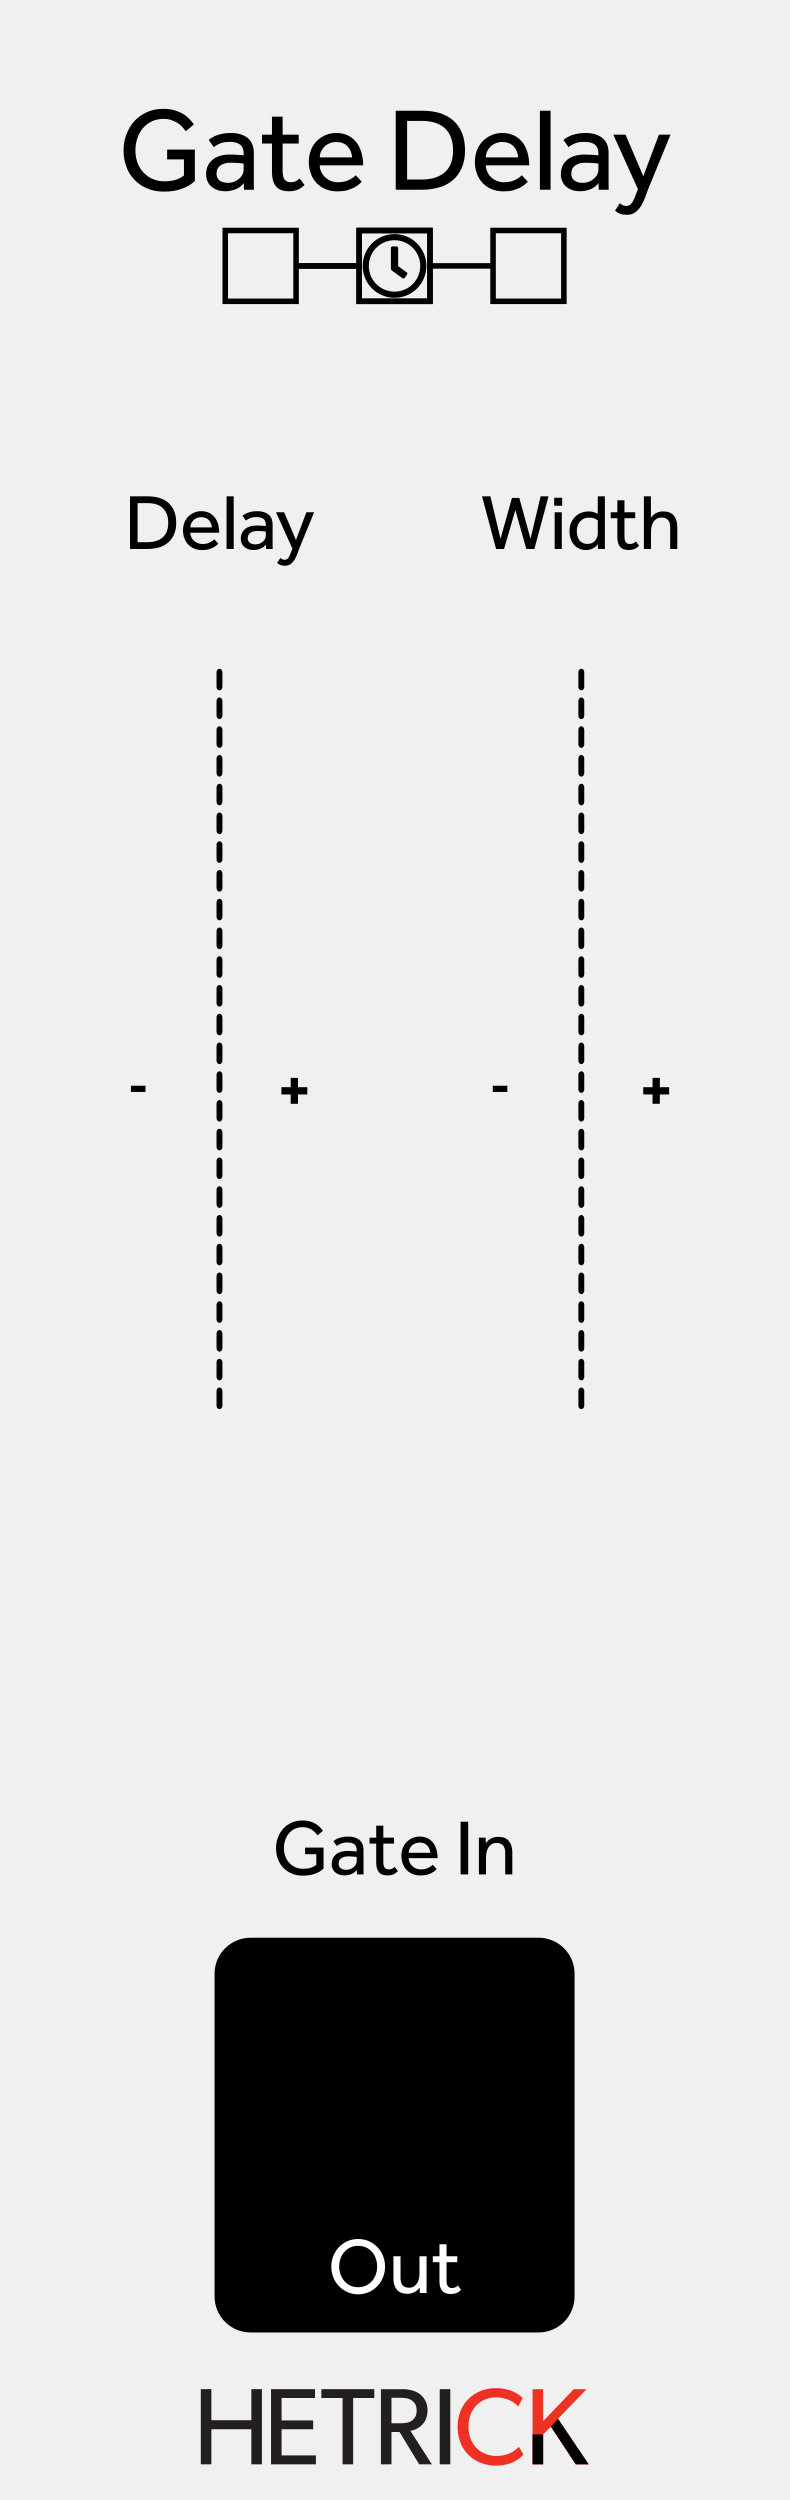
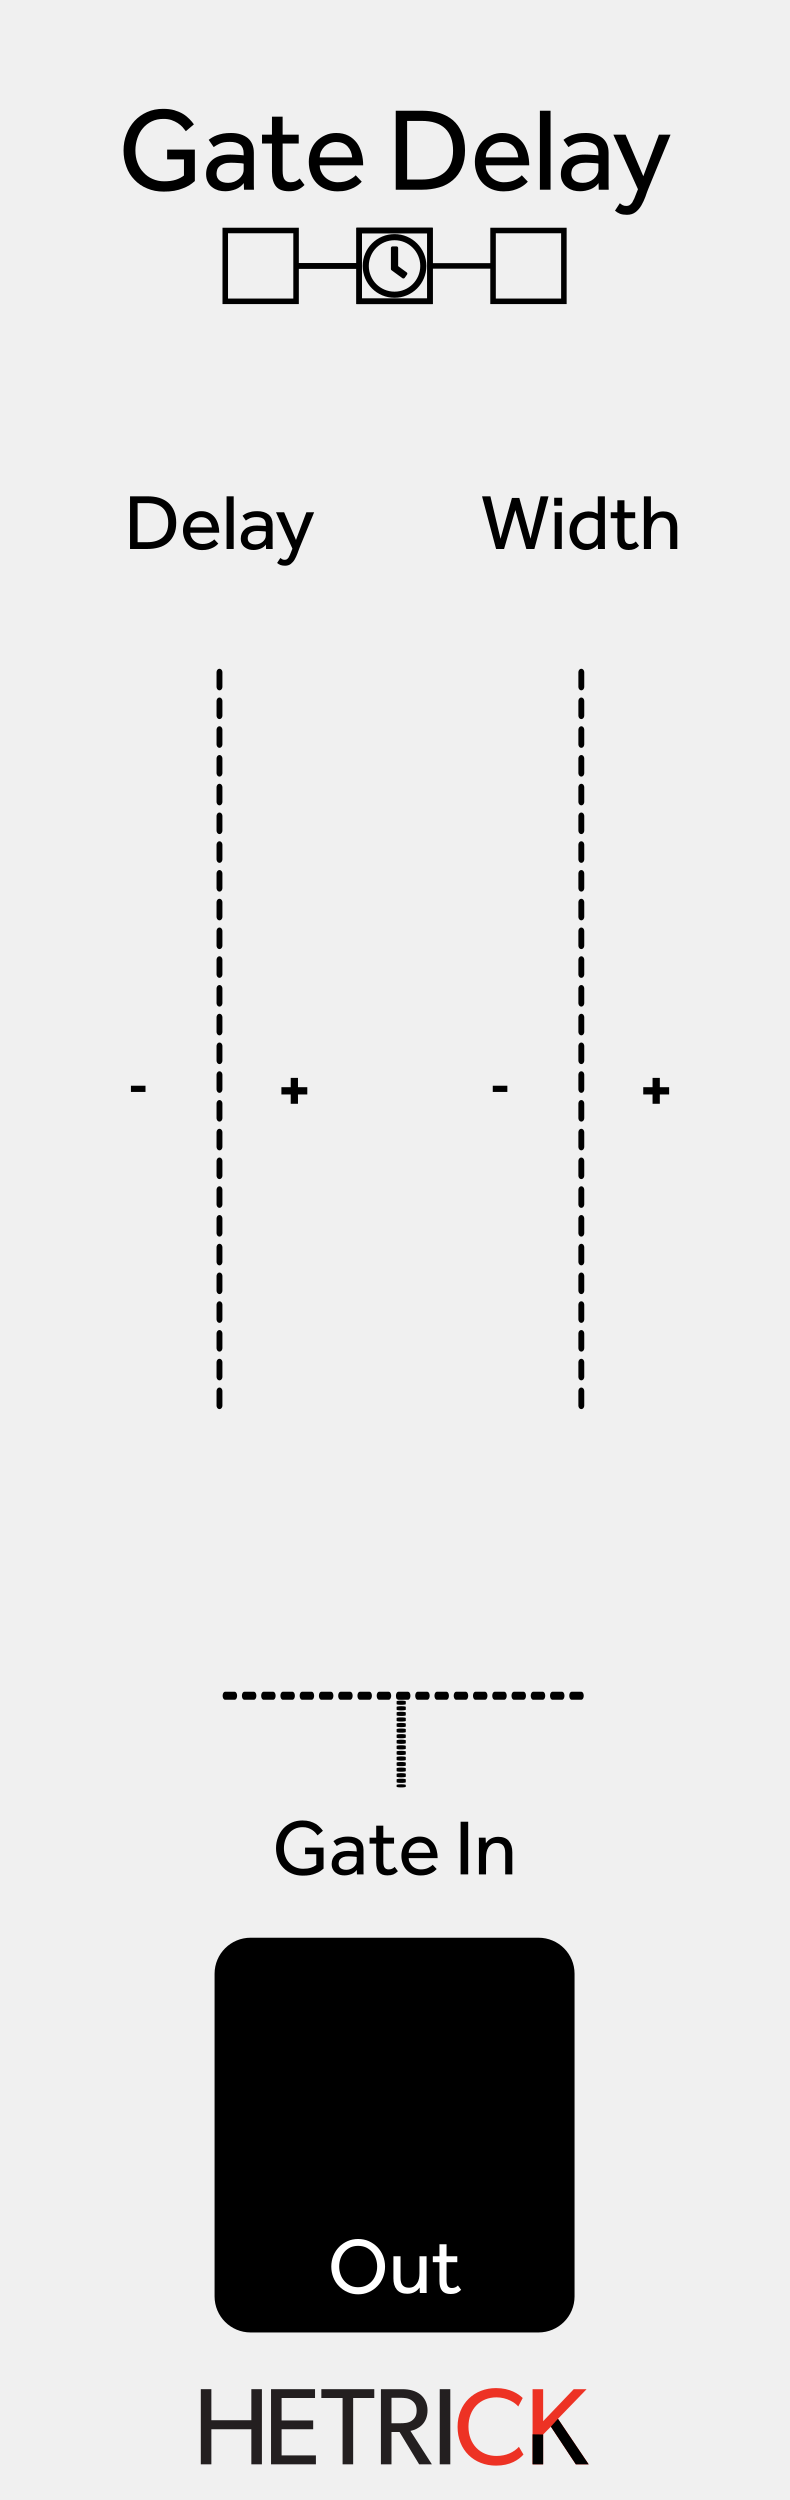
<svg xmlns="http://www.w3.org/2000/svg" width="100%" height="100%" viewBox="0 0 120 380" version="1.1" xml:space="preserve" style="fill-rule:evenodd;clip-rule:evenodd;stroke-miterlimit:10;">
  <g id="svg8">
    <g transform="matrix(0.666667,0,0,1,0,0)">
      <rect x="0" y="0" width="180" height="380" style="fill:rgb(240,240,240);" />
    </g>
    <g id="HCV-Logo" transform="matrix(1,0,0,1,-30.9742,0)">
      <g transform="matrix(1,0,0,1,70.7842,363.154)">
        <path d="M0,11.424L-1.606,11.424L-1.606,6.093L-7.682,6.093L-7.682,11.424L-9.288,11.424L-9.288,0L-7.682,0L-7.682,4.719L-1.606,4.719L-1.606,0L0,0L0,11.424Z" style="fill:rgb(35,31,32);fill-rule:nonzero;" />
      </g>
      <g transform="matrix(1,0,0,1,78.9917,363.154)">
        <path d="M0,11.424L-6.821,11.424L-6.821,0L-0.132,0L-0.132,1.342L-5.215,1.342L-5.215,4.752L-0.414,4.752L-0.414,6.093L-5.215,6.093L-5.215,10.067L0,10.067L0,11.424Z" style="fill:rgb(35,31,32);fill-rule:nonzero;" />
      </g>
      <g transform="matrix(1,0,0,1,87.8652,373.236)">
        <path d="M0,-8.74L-3.212,-8.74L-3.212,1.342L-4.818,1.342L-4.818,-8.74L-8.046,-8.74L-8.046,-10.082L0,-10.082L0,-8.74Z" style="fill:rgb(35,31,32);fill-rule:nonzero;" />
      </g>
      <g transform="matrix(1,0,0,1,93.5752,372.855)">
        <path d="M0,-7.978C-0.513,-8.359 -1.126,-8.392 -1.92,-8.392L-3.096,-8.392L-3.096,-4.518L-1.92,-4.518C-1.126,-4.518 -0.513,-4.551 0,-4.915C0.514,-5.296 0.729,-5.76 0.729,-6.456C0.729,-7.134 0.514,-7.614 0,-7.978M3.047,1.723L1.109,1.723L-1.871,-3.194L-3.096,-3.194L-3.096,1.723L-4.702,1.723L-4.702,-9.701L-1.474,-9.701C-0.331,-9.701 0.596,-9.435 1.275,-8.906C1.954,-8.359 2.384,-7.532 2.384,-6.489C2.384,-4.485 0.993,-3.591 -0.215,-3.359L3.047,1.723Z" style="fill:rgb(35,31,32);fill-rule:nonzero;" />
      </g>
      <g transform="matrix(-1,0,0,1,197.233,357.732)">
        <rect x="97.814" y="5.422" width="1.605" height="11.424" style="fill:rgb(35,31,32);" />
      </g>
      <g transform="matrix(1,0,0,1,110.542,364.678)">
        <path d="M0,8.41C-0.712,9.205 -2.003,10.099 -4.172,10.099C-7.5,10.099 -10.017,7.764 -10.017,4.205C-10.017,0.645 -7.45,-1.689 -4.172,-1.689C-2.036,-1.689 -0.745,-0.795 -0.116,-0.182L-0.795,1.109C-1.241,0.547 -2.517,-0.281 -4.105,-0.281C-6.572,-0.281 -8.36,1.49 -8.36,4.172C-8.36,6.854 -6.556,8.626 -4.105,8.626C-2.6,8.626 -1.44,8.047 -0.695,7.235L0,8.41Z" style="fill:rgb(237,50,36);fill-rule:nonzero;" />
      </g>
      <g transform="matrix(1,0,0,1,120.452,363.154)">
        <path d="M0,11.424L-1.953,11.424L-5.745,5.695L-6.92,6.888L-6.92,11.424L-8.526,11.424L-8.526,0L-6.92,0L-6.92,4.868L-2.268,0L-0.314,0L-4.669,4.504L0,11.424Z" style="fill:rgb(237,50,36);fill-rule:nonzero;" />
      </g>
      <g transform="matrix(1,0,0,1,120.452,367.658)">
        <path d="M0,6.92L-1.953,6.92L-5.745,1.191L-6.92,2.384L-6.92,6.92L-8.526,6.92L-8.526,2.361L-6.92,2.384L-5.745,1.191L-4.669,0L-4.052,0.913L-3.555,1.65L0,6.92Z" style="fill-rule:nonzero;" />
      </g>
    </g>
    <g id="Out" transform="matrix(1,0,0,1,8.616,0.534098)">
      <g transform="matrix(0.414517,0,0,1,14.0516,0)">
        <path d="M156,299.472C156,296.452 150.085,294 142.8,294L37.2,294C29.915,294 24,296.452 24,299.472L24,348.528C24,351.548 29.915,354 37.2,354L142.8,354C150.085,354 156,351.548 156,348.528L156,299.472Z" />
      </g>
      <g transform="matrix(1,0,0,1,-59.7803,241.817)">
        <g transform="matrix(12,0,0,12,100.932,106.183)">
          <path d="M0.389,0.017C0.341,0.017 0.296,0.008 0.255,-0.011C0.214,-0.029 0.178,-0.054 0.147,-0.086C0.116,-0.117 0.092,-0.154 0.075,-0.197C0.058,-0.24 0.049,-0.285 0.049,-0.334C0.049,-0.383 0.058,-0.428 0.075,-0.471C0.092,-0.513 0.116,-0.55 0.147,-0.582C0.177,-0.613 0.213,-0.638 0.255,-0.657C0.296,-0.675 0.341,-0.684 0.389,-0.684C0.437,-0.684 0.482,-0.675 0.524,-0.657C0.565,-0.638 0.601,-0.613 0.632,-0.582C0.663,-0.55 0.687,-0.513 0.704,-0.471C0.721,-0.428 0.73,-0.383 0.73,-0.334C0.73,-0.285 0.721,-0.24 0.704,-0.197C0.687,-0.154 0.663,-0.117 0.632,-0.086C0.601,-0.054 0.565,-0.029 0.524,-0.011C0.482,0.008 0.437,0.017 0.389,0.017ZM0.389,-0.073C0.426,-0.073 0.459,-0.08 0.489,-0.094C0.518,-0.108 0.544,-0.127 0.565,-0.151C0.586,-0.175 0.602,-0.203 0.613,-0.235C0.624,-0.266 0.63,-0.3 0.63,-0.335C0.63,-0.371 0.624,-0.405 0.613,-0.437C0.602,-0.468 0.586,-0.496 0.565,-0.52C0.544,-0.544 0.518,-0.563 0.489,-0.577C0.459,-0.59 0.426,-0.597 0.389,-0.597C0.352,-0.597 0.319,-0.59 0.29,-0.577C0.261,-0.563 0.236,-0.544 0.215,-0.52C0.194,-0.496 0.177,-0.468 0.166,-0.437C0.155,-0.405 0.149,-0.371 0.149,-0.335C0.149,-0.3 0.155,-0.266 0.166,-0.235C0.177,-0.203 0.194,-0.175 0.215,-0.151C0.236,-0.127 0.261,-0.108 0.29,-0.094C0.319,-0.08 0.352,-0.073 0.389,-0.073Z" style="fill:white;fill-rule:nonzero;" />
        </g>
        <g transform="matrix(12,0,0,12,110.256,106.183)">
          <path d="M0.059,-0.465L0.149,-0.465L0.149,-0.192C0.149,-0.148 0.158,-0.116 0.176,-0.097C0.194,-0.077 0.22,-0.067 0.254,-0.067C0.28,-0.067 0.302,-0.072 0.319,-0.083C0.335,-0.094 0.349,-0.108 0.36,-0.125C0.371,-0.141 0.378,-0.161 0.383,-0.183C0.387,-0.204 0.389,-0.226 0.389,-0.249L0.389,-0.465L0.479,-0.465L0.479,-0.048C0.479,-0.033 0.479,-0.017 0.48,-0L0.394,-0L0.391,-0.069C0.385,-0.061 0.378,-0.052 0.369,-0.043C0.36,-0.034 0.35,-0.025 0.337,-0.018C0.324,-0.01 0.31,-0.003 0.293,0.002C0.276,0.007 0.257,0.01 0.236,0.01C0.175,0.01 0.131,-0.008 0.102,-0.043C0.073,-0.078 0.059,-0.125 0.059,-0.186L0.059,-0.465Z" style="fill:white;fill-rule:nonzero;" />
        </g>
        <g transform="matrix(12,0,0,12,116.736,106.183)">
          <path d="M0.102,-0.39L0.018,-0.39L0.018,-0.465L0.102,-0.465L0.102,-0.617L0.192,-0.617L0.192,-0.465L0.328,-0.465L0.328,-0.39L0.192,-0.39L0.192,-0.161C0.192,-0.124 0.198,-0.098 0.21,-0.084C0.221,-0.07 0.238,-0.063 0.259,-0.063C0.276,-0.063 0.291,-0.066 0.302,-0.071C0.313,-0.076 0.325,-0.084 0.336,-0.095L0.377,-0.04C0.358,-0.021 0.338,-0.008 0.318,0.001C0.297,0.009 0.273,0.013 0.245,0.013C0.196,0.013 0.16,-0 0.137,-0.027C0.114,-0.054 0.102,-0.095 0.102,-0.152L0.102,-0.39Z" style="fill:white;fill-rule:nonzero;" />
        </g>
      </g>
    </g>
    <g transform="matrix(1,0,0,1,-33.8501,0)">
      <g transform="matrix(18,0,0,18,51.749,28.8369)">
        <path d="M0.417,-0.339L0.651,-0.339L0.651,-0.073C0.638,-0.062 0.624,-0.051 0.608,-0.04C0.591,-0.029 0.572,-0.02 0.551,-0.012C0.529,-0.003 0.505,0.004 0.478,0.009C0.451,0.014 0.421,0.016 0.388,0.016C0.336,0.016 0.289,0.007 0.248,-0.011C0.206,-0.028 0.17,-0.053 0.141,-0.084C0.111,-0.115 0.088,-0.151 0.073,-0.194C0.057,-0.236 0.049,-0.282 0.049,-0.332C0.049,-0.381 0.057,-0.426 0.074,-0.469C0.09,-0.512 0.113,-0.549 0.142,-0.581C0.171,-0.612 0.206,-0.637 0.248,-0.656C0.289,-0.674 0.334,-0.683 0.384,-0.683C0.419,-0.683 0.451,-0.679 0.479,-0.671C0.507,-0.662 0.532,-0.652 0.553,-0.639C0.574,-0.626 0.591,-0.611 0.606,-0.596C0.621,-0.581 0.633,-0.566 0.643,-0.552L0.575,-0.494C0.567,-0.505 0.557,-0.517 0.546,-0.53C0.535,-0.542 0.521,-0.553 0.506,-0.563C0.491,-0.573 0.473,-0.581 0.454,-0.588C0.434,-0.595 0.411,-0.598 0.386,-0.598C0.349,-0.598 0.316,-0.591 0.287,-0.577C0.258,-0.563 0.233,-0.544 0.213,-0.52C0.192,-0.496 0.177,-0.468 0.166,-0.436C0.155,-0.403 0.149,-0.369 0.149,-0.333C0.149,-0.294 0.155,-0.259 0.167,-0.227C0.179,-0.195 0.196,-0.167 0.218,-0.145C0.239,-0.122 0.265,-0.103 0.294,-0.091C0.323,-0.078 0.356,-0.071 0.391,-0.071C0.43,-0.071 0.462,-0.075 0.49,-0.084C0.517,-0.093 0.54,-0.105 0.559,-0.12L0.559,-0.256L0.417,-0.256L0.417,-0.339Z" style="fill-rule:nonzero;" />
      </g>
      <g transform="matrix(18,0,0,18,64.5488,28.8369)">
        <path d="M0.352,-0.22C0.349,-0.221 0.344,-0.222 0.337,-0.223C0.329,-0.224 0.32,-0.224 0.31,-0.225C0.3,-0.226 0.289,-0.226 0.278,-0.227C0.267,-0.228 0.256,-0.228 0.245,-0.228C0.22,-0.228 0.199,-0.225 0.184,-0.219C0.168,-0.213 0.156,-0.206 0.147,-0.197C0.137,-0.188 0.131,-0.178 0.128,-0.167C0.125,-0.156 0.123,-0.145 0.123,-0.135C0.123,-0.11 0.132,-0.091 0.149,-0.078C0.166,-0.065 0.19,-0.058 0.221,-0.058C0.238,-0.058 0.255,-0.061 0.271,-0.067C0.286,-0.073 0.3,-0.081 0.312,-0.091C0.324,-0.101 0.334,-0.113 0.341,-0.126C0.348,-0.139 0.352,-0.153 0.352,-0.167L0.352,-0.22ZM0.353,-0.056C0.336,-0.033 0.313,-0.015 0.285,-0.004C0.256,0.007 0.227,0.013 0.197,0.013C0.178,0.013 0.159,0.011 0.14,0.006C0.121,0 0.103,-0.008 0.088,-0.02C0.072,-0.031 0.059,-0.046 0.05,-0.065C0.04,-0.083 0.035,-0.105 0.035,-0.132C0.035,-0.182 0.053,-0.222 0.088,-0.252C0.123,-0.282 0.173,-0.297 0.239,-0.297C0.25,-0.297 0.261,-0.297 0.273,-0.296C0.285,-0.295 0.296,-0.295 0.307,-0.294C0.318,-0.293 0.327,-0.293 0.335,-0.292C0.343,-0.291 0.349,-0.291 0.352,-0.29L0.352,-0.307C0.352,-0.342 0.341,-0.367 0.321,-0.382C0.3,-0.397 0.271,-0.404 0.235,-0.404C0.2,-0.404 0.172,-0.399 0.151,-0.39C0.13,-0.38 0.113,-0.37 0.099,-0.36L0.057,-0.421C0.065,-0.428 0.075,-0.434 0.086,-0.441C0.097,-0.448 0.111,-0.454 0.126,-0.46C0.141,-0.465 0.159,-0.47 0.178,-0.474C0.197,-0.477 0.22,-0.479 0.245,-0.479C0.305,-0.479 0.352,-0.464 0.387,-0.436C0.421,-0.407 0.438,-0.365 0.438,-0.312L0.438,-0.042C0.438,-0.025 0.438,-0.011 0.439,-0L0.355,-0L0.353,-0.056Z" style="fill-rule:nonzero;" />
      </g>
      <g transform="matrix(18,0,0,18,73.3526,28.8369)">
        <path d="M0.102,-0.39L0.018,-0.39L0.018,-0.465L0.102,-0.465L0.102,-0.617L0.192,-0.617L0.192,-0.465L0.328,-0.465L0.328,-0.39L0.192,-0.39L0.192,-0.161C0.192,-0.124 0.198,-0.098 0.21,-0.084C0.221,-0.07 0.238,-0.063 0.259,-0.063C0.276,-0.063 0.291,-0.066 0.302,-0.071C0.313,-0.076 0.325,-0.084 0.336,-0.095L0.377,-0.04C0.358,-0.021 0.338,-0.008 0.318,0.001C0.297,0.009 0.273,0.013 0.245,0.013C0.196,0.013 0.16,-0 0.137,-0.027C0.114,-0.054 0.102,-0.095 0.102,-0.152L0.102,-0.39Z" style="fill-rule:nonzero;" />
      </g>
      <g transform="matrix(18,0,0,18,80.0864,28.8369)">
        <path d="M0.486,-0.068C0.481,-0.062 0.473,-0.054 0.462,-0.045C0.451,-0.036 0.438,-0.027 0.421,-0.018C0.404,-0.009 0.384,-0.002 0.361,0.005C0.337,0.011 0.311,0.014 0.282,0.014C0.246,0.014 0.213,0.008 0.183,-0.004C0.153,-0.016 0.127,-0.033 0.106,-0.055C0.085,-0.077 0.068,-0.103 0.057,-0.134C0.045,-0.165 0.039,-0.199 0.039,-0.236C0.039,-0.27 0.045,-0.302 0.056,-0.332C0.067,-0.361 0.083,-0.387 0.104,-0.409C0.125,-0.43 0.149,-0.447 0.178,-0.46C0.206,-0.473 0.237,-0.479 0.271,-0.479C0.311,-0.479 0.345,-0.471 0.374,-0.456C0.403,-0.441 0.426,-0.42 0.445,-0.395C0.463,-0.37 0.476,-0.341 0.485,-0.308C0.494,-0.275 0.498,-0.241 0.498,-0.206L0.131,-0.206C0.132,-0.185 0.136,-0.166 0.145,-0.149C0.153,-0.132 0.164,-0.117 0.178,-0.104C0.192,-0.091 0.208,-0.081 0.226,-0.074C0.244,-0.067 0.263,-0.063 0.283,-0.063C0.322,-0.063 0.355,-0.07 0.38,-0.083C0.405,-0.096 0.424,-0.109 0.435,-0.122L0.486,-0.068ZM0.405,-0.273C0.402,-0.309 0.39,-0.34 0.367,-0.365C0.344,-0.39 0.312,-0.403 0.271,-0.403C0.25,-0.403 0.231,-0.399 0.214,-0.392C0.197,-0.385 0.182,-0.375 0.17,-0.363C0.158,-0.351 0.149,-0.337 0.142,-0.322C0.135,-0.306 0.132,-0.29 0.131,-0.273L0.405,-0.273Z" style="fill-rule:nonzero;" />
      </g>
      <g transform="matrix(18,0,0,18,92.636,28.8369)">
        <path d="M0.076,-0.667L0.299,-0.667C0.352,-0.667 0.4,-0.661 0.445,-0.648C0.489,-0.634 0.527,-0.614 0.559,-0.587C0.591,-0.559 0.616,-0.524 0.634,-0.482C0.652,-0.44 0.661,-0.39 0.661,-0.332C0.661,-0.276 0.652,-0.227 0.634,-0.186C0.616,-0.144 0.591,-0.109 0.559,-0.082C0.527,-0.054 0.489,-0.033 0.444,-0.02C0.399,-0.007 0.351,-0 0.298,-0L0.076,-0L0.076,-0.667ZM0.296,-0.086C0.379,-0.086 0.444,-0.107 0.491,-0.148C0.537,-0.189 0.56,-0.249 0.56,-0.33C0.56,-0.411 0.538,-0.474 0.493,-0.517C0.448,-0.56 0.382,-0.581 0.293,-0.581L0.172,-0.581L0.172,-0.086L0.296,-0.086Z" style="fill-rule:nonzero;" />
      </g>
      <g transform="matrix(18,0,0,18,105.328,28.8369)">
        <path d="M0.486,-0.068C0.481,-0.062 0.473,-0.054 0.462,-0.045C0.451,-0.036 0.438,-0.027 0.421,-0.018C0.404,-0.009 0.384,-0.002 0.361,0.005C0.337,0.011 0.311,0.014 0.282,0.014C0.246,0.014 0.213,0.008 0.183,-0.004C0.153,-0.016 0.127,-0.033 0.106,-0.055C0.085,-0.077 0.068,-0.103 0.057,-0.134C0.045,-0.165 0.039,-0.199 0.039,-0.236C0.039,-0.27 0.045,-0.302 0.056,-0.332C0.067,-0.361 0.083,-0.387 0.104,-0.409C0.125,-0.43 0.149,-0.447 0.178,-0.46C0.206,-0.473 0.237,-0.479 0.271,-0.479C0.311,-0.479 0.345,-0.471 0.374,-0.456C0.403,-0.441 0.426,-0.42 0.445,-0.395C0.463,-0.37 0.476,-0.341 0.485,-0.308C0.494,-0.275 0.498,-0.241 0.498,-0.206L0.131,-0.206C0.132,-0.185 0.136,-0.166 0.145,-0.149C0.153,-0.132 0.164,-0.117 0.178,-0.104C0.192,-0.091 0.208,-0.081 0.226,-0.074C0.244,-0.067 0.263,-0.063 0.283,-0.063C0.322,-0.063 0.355,-0.07 0.38,-0.083C0.405,-0.096 0.424,-0.109 0.435,-0.122L0.486,-0.068ZM0.405,-0.273C0.402,-0.309 0.39,-0.34 0.367,-0.365C0.344,-0.39 0.312,-0.403 0.271,-0.403C0.25,-0.403 0.231,-0.399 0.214,-0.392C0.197,-0.385 0.182,-0.375 0.17,-0.363C0.158,-0.351 0.149,-0.337 0.142,-0.322C0.135,-0.306 0.132,-0.29 0.131,-0.273L0.405,-0.273Z" style="fill-rule:nonzero;" />
      </g>
      <g transform="matrix(18,0,0,18,114.798,28.8369)">
        <rect x="0.062" y="-0.667" width="0.09" height="0.667" style="fill-rule:nonzero;" />
      </g>
      <g transform="matrix(18,0,0,18,118.471,28.8369)">
        <path d="M0.352,-0.22C0.349,-0.221 0.344,-0.222 0.337,-0.223C0.329,-0.224 0.32,-0.224 0.31,-0.225C0.3,-0.226 0.289,-0.226 0.278,-0.227C0.267,-0.228 0.256,-0.228 0.245,-0.228C0.22,-0.228 0.199,-0.225 0.184,-0.219C0.168,-0.213 0.156,-0.206 0.147,-0.197C0.137,-0.188 0.131,-0.178 0.128,-0.167C0.125,-0.156 0.123,-0.145 0.123,-0.135C0.123,-0.11 0.132,-0.091 0.149,-0.078C0.166,-0.065 0.19,-0.058 0.221,-0.058C0.238,-0.058 0.255,-0.061 0.271,-0.067C0.286,-0.073 0.3,-0.081 0.312,-0.091C0.324,-0.101 0.334,-0.113 0.341,-0.126C0.348,-0.139 0.352,-0.153 0.352,-0.167L0.352,-0.22ZM0.353,-0.056C0.336,-0.033 0.313,-0.015 0.285,-0.004C0.256,0.007 0.227,0.013 0.197,0.013C0.178,0.013 0.159,0.011 0.14,0.006C0.121,0 0.103,-0.008 0.088,-0.02C0.072,-0.031 0.059,-0.046 0.05,-0.065C0.04,-0.083 0.035,-0.105 0.035,-0.132C0.035,-0.182 0.053,-0.222 0.088,-0.252C0.123,-0.282 0.173,-0.297 0.239,-0.297C0.25,-0.297 0.261,-0.297 0.273,-0.296C0.285,-0.295 0.296,-0.295 0.307,-0.294C0.318,-0.293 0.327,-0.293 0.335,-0.292C0.343,-0.291 0.349,-0.291 0.352,-0.29L0.352,-0.307C0.352,-0.342 0.341,-0.367 0.321,-0.382C0.3,-0.397 0.271,-0.404 0.235,-0.404C0.2,-0.404 0.172,-0.399 0.151,-0.39C0.13,-0.38 0.113,-0.37 0.099,-0.36L0.057,-0.421C0.065,-0.428 0.075,-0.434 0.086,-0.441C0.097,-0.448 0.111,-0.454 0.126,-0.46C0.141,-0.465 0.159,-0.47 0.178,-0.474C0.197,-0.477 0.22,-0.479 0.245,-0.479C0.305,-0.479 0.352,-0.464 0.387,-0.436C0.421,-0.407 0.438,-0.365 0.438,-0.312L0.438,-0.042C0.438,-0.025 0.438,-0.011 0.439,-0L0.355,-0L0.353,-0.056Z" style="fill-rule:nonzero;" />
      </g>
      <g transform="matrix(18,0,0,18,126.915,28.8369)">
        <path d="M0.064,0.114C0.071,0.12 0.078,0.125 0.087,0.13C0.096,0.135 0.106,0.137 0.119,0.137C0.13,0.137 0.139,0.135 0.147,0.13C0.154,0.125 0.161,0.118 0.168,0.109C0.174,0.099 0.18,0.087 0.186,0.074C0.191,0.06 0.198,0.044 0.205,0.026L0.217,-0.004L0.009,-0.465L0.112,-0.465L0.262,-0.114L0.394,-0.465L0.492,-0.465L0.306,-0.012C0.297,0.009 0.289,0.033 0.28,0.059C0.271,0.084 0.259,0.109 0.246,0.132C0.233,0.155 0.216,0.174 0.197,0.189C0.178,0.204 0.153,0.212 0.124,0.212C0.101,0.212 0.081,0.209 0.065,0.203C0.049,0.196 0.035,0.188 0.023,0.177L0.064,0.114Z" style="fill-rule:nonzero;" />
      </g>
    </g>
    <g transform="matrix(1,0,0,1,-51.1643,178.723)">
      <g transform="matrix(12,0,0,12,92.5325,106.183)">
        <path d="M0.417,-0.339L0.651,-0.339L0.651,-0.073C0.638,-0.062 0.624,-0.051 0.608,-0.04C0.591,-0.029 0.572,-0.02 0.551,-0.012C0.529,-0.003 0.505,0.004 0.478,0.009C0.451,0.014 0.421,0.016 0.388,0.016C0.336,0.016 0.289,0.007 0.248,-0.011C0.206,-0.028 0.17,-0.053 0.141,-0.084C0.111,-0.115 0.088,-0.151 0.073,-0.194C0.057,-0.236 0.049,-0.282 0.049,-0.332C0.049,-0.381 0.057,-0.426 0.074,-0.469C0.09,-0.512 0.113,-0.549 0.142,-0.581C0.171,-0.612 0.206,-0.637 0.248,-0.656C0.289,-0.674 0.334,-0.683 0.384,-0.683C0.419,-0.683 0.451,-0.679 0.479,-0.671C0.507,-0.662 0.532,-0.652 0.553,-0.639C0.574,-0.626 0.591,-0.611 0.606,-0.596C0.621,-0.581 0.633,-0.566 0.643,-0.552L0.575,-0.494C0.567,-0.505 0.557,-0.517 0.546,-0.53C0.535,-0.542 0.521,-0.553 0.506,-0.563C0.491,-0.573 0.473,-0.581 0.454,-0.588C0.434,-0.595 0.411,-0.598 0.386,-0.598C0.349,-0.598 0.316,-0.591 0.287,-0.577C0.258,-0.563 0.233,-0.544 0.213,-0.52C0.192,-0.496 0.177,-0.468 0.166,-0.436C0.155,-0.403 0.149,-0.369 0.149,-0.333C0.149,-0.294 0.155,-0.259 0.167,-0.227C0.179,-0.195 0.196,-0.167 0.218,-0.145C0.239,-0.122 0.265,-0.103 0.294,-0.091C0.323,-0.078 0.356,-0.071 0.391,-0.071C0.43,-0.071 0.462,-0.075 0.49,-0.084C0.517,-0.093 0.54,-0.105 0.559,-0.12L0.559,-0.256L0.417,-0.256L0.417,-0.339Z" style="fill-rule:nonzero;" />
      </g>
      <g transform="matrix(12,0,0,12,101.16,106.183)">
        <path d="M0.352,-0.22C0.349,-0.221 0.344,-0.222 0.337,-0.223C0.329,-0.224 0.32,-0.224 0.31,-0.225C0.3,-0.226 0.289,-0.226 0.278,-0.227C0.267,-0.228 0.256,-0.228 0.245,-0.228C0.22,-0.228 0.199,-0.225 0.184,-0.219C0.168,-0.213 0.156,-0.206 0.147,-0.197C0.137,-0.188 0.131,-0.178 0.128,-0.167C0.125,-0.156 0.123,-0.145 0.123,-0.135C0.123,-0.11 0.132,-0.091 0.149,-0.078C0.166,-0.065 0.19,-0.058 0.221,-0.058C0.238,-0.058 0.255,-0.061 0.271,-0.067C0.286,-0.073 0.3,-0.081 0.312,-0.091C0.324,-0.101 0.334,-0.113 0.341,-0.126C0.348,-0.139 0.352,-0.153 0.352,-0.167L0.352,-0.22ZM0.353,-0.056C0.336,-0.033 0.313,-0.015 0.285,-0.004C0.256,0.007 0.227,0.013 0.197,0.013C0.178,0.013 0.159,0.011 0.14,0.006C0.121,0 0.103,-0.008 0.088,-0.02C0.072,-0.031 0.059,-0.046 0.05,-0.065C0.04,-0.083 0.035,-0.105 0.035,-0.132C0.035,-0.182 0.053,-0.222 0.088,-0.252C0.123,-0.282 0.173,-0.297 0.239,-0.297C0.25,-0.297 0.261,-0.297 0.273,-0.296C0.285,-0.295 0.296,-0.295 0.307,-0.294C0.318,-0.293 0.327,-0.293 0.335,-0.292C0.343,-0.291 0.349,-0.291 0.352,-0.29L0.352,-0.307C0.352,-0.342 0.341,-0.367 0.321,-0.382C0.3,-0.397 0.271,-0.404 0.235,-0.404C0.2,-0.404 0.172,-0.399 0.151,-0.39C0.13,-0.38 0.113,-0.37 0.099,-0.36L0.057,-0.421C0.065,-0.428 0.075,-0.434 0.086,-0.441C0.097,-0.448 0.111,-0.454 0.126,-0.46C0.141,-0.465 0.159,-0.47 0.178,-0.474C0.197,-0.477 0.22,-0.479 0.245,-0.479C0.305,-0.479 0.352,-0.464 0.387,-0.436C0.421,-0.407 0.438,-0.365 0.438,-0.312L0.438,-0.042C0.438,-0.025 0.438,-0.011 0.439,-0L0.355,-0L0.353,-0.056Z" style="fill-rule:nonzero;" />
      </g>
      <g transform="matrix(12,0,0,12,107.124,106.183)">
        <path d="M0.102,-0.39L0.018,-0.39L0.018,-0.465L0.102,-0.465L0.102,-0.617L0.192,-0.617L0.192,-0.465L0.328,-0.465L0.328,-0.39L0.192,-0.39L0.192,-0.161C0.192,-0.124 0.198,-0.098 0.21,-0.084C0.221,-0.07 0.238,-0.063 0.259,-0.063C0.276,-0.063 0.291,-0.066 0.302,-0.071C0.313,-0.076 0.325,-0.084 0.336,-0.095L0.377,-0.04C0.358,-0.021 0.338,-0.008 0.318,0.001C0.297,0.009 0.273,0.013 0.245,0.013C0.196,0.013 0.16,-0 0.137,-0.027C0.114,-0.054 0.102,-0.095 0.102,-0.152L0.102,-0.39Z" style="fill-rule:nonzero;" />
      </g>
      <g transform="matrix(12,0,0,12,111.708,106.183)">
        <path d="M0.486,-0.068C0.481,-0.062 0.473,-0.054 0.462,-0.045C0.451,-0.036 0.438,-0.027 0.421,-0.018C0.404,-0.009 0.384,-0.002 0.361,0.005C0.337,0.011 0.311,0.014 0.282,0.014C0.246,0.014 0.213,0.008 0.183,-0.004C0.153,-0.016 0.127,-0.033 0.106,-0.055C0.085,-0.077 0.068,-0.103 0.057,-0.134C0.045,-0.165 0.039,-0.199 0.039,-0.236C0.039,-0.27 0.045,-0.302 0.056,-0.332C0.067,-0.361 0.083,-0.387 0.104,-0.409C0.125,-0.43 0.149,-0.447 0.178,-0.46C0.206,-0.473 0.237,-0.479 0.271,-0.479C0.311,-0.479 0.345,-0.471 0.374,-0.456C0.403,-0.441 0.426,-0.42 0.445,-0.395C0.463,-0.37 0.476,-0.341 0.485,-0.308C0.494,-0.275 0.498,-0.241 0.498,-0.206L0.131,-0.206C0.132,-0.185 0.136,-0.166 0.145,-0.149C0.153,-0.132 0.164,-0.117 0.178,-0.104C0.192,-0.091 0.208,-0.081 0.226,-0.074C0.244,-0.067 0.263,-0.063 0.283,-0.063C0.322,-0.063 0.355,-0.07 0.38,-0.083C0.405,-0.096 0.424,-0.109 0.435,-0.122L0.486,-0.068ZM0.405,-0.273C0.402,-0.309 0.39,-0.34 0.367,-0.365C0.344,-0.39 0.312,-0.403 0.271,-0.403C0.25,-0.403 0.231,-0.399 0.214,-0.392C0.197,-0.385 0.182,-0.375 0.17,-0.363C0.158,-0.351 0.149,-0.337 0.142,-0.322C0.135,-0.306 0.132,-0.29 0.131,-0.273L0.405,-0.273Z" style="fill-rule:nonzero;" />
      </g>
      <g transform="matrix(12,0,0,12,120.264,106.183)">
        <rect x="0.076" y="-0.667" width="0.096" height="0.667" style="fill-rule:nonzero;" />
      </g>
      <g transform="matrix(12,0,0,12,123.216,106.183)">
        <path d="M0.062,-0L0.062,-0.418C0.062,-0.432 0.062,-0.448 0.061,-0.465L0.147,-0.465L0.15,-0.395C0.156,-0.403 0.163,-0.412 0.172,-0.422C0.181,-0.431 0.191,-0.44 0.204,-0.448C0.217,-0.456 0.232,-0.463 0.249,-0.468C0.266,-0.473 0.285,-0.476 0.306,-0.476C0.367,-0.476 0.412,-0.458 0.441,-0.423C0.47,-0.388 0.485,-0.34 0.485,-0.279L0.485,-0L0.395,-0L0.395,-0.272C0.395,-0.315 0.386,-0.347 0.367,-0.368C0.348,-0.388 0.322,-0.398 0.288,-0.398C0.262,-0.398 0.24,-0.393 0.223,-0.382C0.206,-0.371 0.192,-0.358 0.182,-0.341C0.171,-0.324 0.164,-0.304 0.159,-0.283C0.154,-0.261 0.152,-0.239 0.152,-0.216L0.152,-0L0.062,-0Z" style="fill-rule:nonzero;" />
      </g>
    </g>
    <g id="Pictogram" transform="matrix(1,0,0,1,-40.4837,2.3003)">
      <g transform="matrix(-1,0,0,1,160.21,-303.764)">
        <rect x="74.723" y="336.5" width="10.764" height="10.764" style="fill:none;stroke:black;stroke-width:0.84px;" />
      </g>
      <g transform="matrix(1,0,0,1,85.4873,38.1182)">
        <path d="M0,0L9.588,0" style="fill:none;fill-rule:nonzero;stroke:black;stroke-width:0.84px;" />
      </g>
      <g transform="matrix(1,0,0,1,85.4873,38.1182)">
        <path d="M0,0L9.588,0" style="fill:none;fill-rule:nonzero;stroke:black;stroke-width:0.84px;" />
      </g>
      <g transform="matrix(1,0,0,1,105.84,38.1182)">
        <path d="M0,0L9.588,0" style="fill:none;fill-rule:nonzero;stroke:black;stroke-width:0.84px;" />
      </g>
      <g transform="matrix(-1,0,0,1,200.915,-303.764)">
        <rect x="95.075" y="336.5" width="10.765" height="10.764" style="fill:none;stroke:black;stroke-width:0.84px;" />
      </g>
      <g transform="matrix(-1,0,0,1,200.915,-303.764)">
        <rect x="95.075" y="336.5" width="10.765" height="10.764" style="fill:none;stroke:black;stroke-width:0.84px;" />
      </g>
      <g transform="matrix(-1,0,0,1,221.268,-303.764)">
        <rect x="95.075" y="336.5" width="10.765" height="10.764" style="fill:none;stroke:black;stroke-width:0.84px;" />
      </g>
      <g transform="matrix(1,0,0,1,10.8456,0.0783417)">
        <g transform="matrix(10,0,0,10,84.6066,41.7939)">
          <path d="M0.5,-0.859C0.232,-0.859 0.016,-0.643 0.016,-0.375C0.016,-0.107 0.232,0.109 0.5,0.109C0.768,0.109 0.984,-0.107 0.984,-0.375C0.984,-0.643 0.768,-0.859 0.5,-0.859ZM0.5,0.016C0.284,0.016 0.109,-0.159 0.109,-0.375C0.109,-0.591 0.284,-0.766 0.5,-0.766C0.716,-0.766 0.891,-0.591 0.891,-0.375C0.891,-0.159 0.716,0.016 0.5,0.016ZM0.621,-0.188C0.631,-0.181 0.646,-0.183 0.654,-0.193L0.69,-0.244C0.698,-0.254 0.696,-0.269 0.685,-0.277L0.555,-0.372L0.555,-0.648C0.555,-0.661 0.544,-0.672 0.531,-0.672L0.469,-0.672C0.456,-0.672 0.445,-0.661 0.445,-0.648L0.445,-0.328C0.445,-0.32 0.449,-0.313 0.455,-0.309L0.621,-0.188Z" style="fill-rule:nonzero;" />
        </g>
      </g>
    </g>
    <g id="XY-Controls" transform="matrix(1,0,0,1,5.98219,-31.4012)">
      <g id="X">
        <g transform="matrix(1,0,0,1,-24.4502,-78.4866)">
          <g transform="matrix(12,0,0,12,37.3199,193.333)">
            <path d="M0.076,-0.667L0.299,-0.667C0.352,-0.667 0.4,-0.661 0.445,-0.648C0.489,-0.634 0.527,-0.614 0.559,-0.587C0.591,-0.559 0.616,-0.524 0.634,-0.482C0.652,-0.44 0.661,-0.39 0.661,-0.332C0.661,-0.276 0.652,-0.227 0.634,-0.186C0.616,-0.144 0.591,-0.109 0.559,-0.082C0.527,-0.054 0.489,-0.033 0.444,-0.02C0.399,-0.007 0.351,-0 0.298,-0L0.076,-0L0.076,-0.667ZM0.296,-0.086C0.379,-0.086 0.444,-0.107 0.491,-0.148C0.537,-0.189 0.56,-0.249 0.56,-0.33C0.56,-0.411 0.538,-0.474 0.493,-0.517C0.448,-0.56 0.382,-0.581 0.293,-0.581L0.172,-0.581L0.172,-0.086L0.296,-0.086Z" style="fill-rule:nonzero;" />
          </g>
          <g transform="matrix(12,0,0,12,45.8159,193.333)">
            <path d="M0.486,-0.068C0.481,-0.062 0.473,-0.054 0.462,-0.045C0.451,-0.036 0.438,-0.027 0.421,-0.018C0.404,-0.009 0.384,-0.002 0.361,0.005C0.337,0.011 0.311,0.014 0.282,0.014C0.246,0.014 0.213,0.008 0.183,-0.004C0.153,-0.016 0.127,-0.033 0.106,-0.055C0.085,-0.077 0.068,-0.103 0.057,-0.134C0.045,-0.165 0.039,-0.199 0.039,-0.236C0.039,-0.27 0.045,-0.302 0.056,-0.332C0.067,-0.361 0.083,-0.387 0.104,-0.409C0.125,-0.43 0.149,-0.447 0.178,-0.46C0.206,-0.473 0.237,-0.479 0.271,-0.479C0.311,-0.479 0.345,-0.471 0.374,-0.456C0.403,-0.441 0.426,-0.42 0.445,-0.395C0.463,-0.37 0.476,-0.341 0.485,-0.308C0.494,-0.275 0.498,-0.241 0.498,-0.206L0.131,-0.206C0.132,-0.185 0.136,-0.166 0.145,-0.149C0.153,-0.132 0.164,-0.117 0.178,-0.104C0.192,-0.091 0.208,-0.081 0.226,-0.074C0.244,-0.067 0.263,-0.063 0.283,-0.063C0.322,-0.063 0.355,-0.07 0.38,-0.083C0.405,-0.096 0.424,-0.109 0.435,-0.122L0.486,-0.068ZM0.405,-0.273C0.402,-0.309 0.39,-0.34 0.367,-0.365C0.344,-0.39 0.312,-0.403 0.271,-0.403C0.25,-0.403 0.231,-0.399 0.214,-0.392C0.197,-0.385 0.182,-0.375 0.17,-0.363C0.158,-0.351 0.149,-0.337 0.142,-0.322C0.135,-0.306 0.132,-0.29 0.131,-0.273L0.405,-0.273Z" style="fill-rule:nonzero;" />
          </g>
          <g transform="matrix(12,0,0,12,52.1639,193.333)">
            <rect x="0.062" y="-0.667" width="0.09" height="0.667" style="fill-rule:nonzero;" />
          </g>
          <g transform="matrix(12,0,0,12,54.6479,193.333)">
            <path d="M0.352,-0.22C0.349,-0.221 0.344,-0.222 0.337,-0.223C0.329,-0.224 0.32,-0.224 0.31,-0.225C0.3,-0.226 0.289,-0.226 0.278,-0.227C0.267,-0.228 0.256,-0.228 0.245,-0.228C0.22,-0.228 0.199,-0.225 0.184,-0.219C0.168,-0.213 0.156,-0.206 0.147,-0.197C0.137,-0.188 0.131,-0.178 0.128,-0.167C0.125,-0.156 0.123,-0.145 0.123,-0.135C0.123,-0.11 0.132,-0.091 0.149,-0.078C0.166,-0.065 0.19,-0.058 0.221,-0.058C0.238,-0.058 0.255,-0.061 0.271,-0.067C0.286,-0.073 0.3,-0.081 0.312,-0.091C0.324,-0.101 0.334,-0.113 0.341,-0.126C0.348,-0.139 0.352,-0.153 0.352,-0.167L0.352,-0.22ZM0.353,-0.056C0.336,-0.033 0.313,-0.015 0.285,-0.004C0.256,0.007 0.227,0.013 0.197,0.013C0.178,0.013 0.159,0.011 0.14,0.006C0.121,0 0.103,-0.008 0.088,-0.02C0.072,-0.031 0.059,-0.046 0.05,-0.065C0.04,-0.083 0.035,-0.105 0.035,-0.132C0.035,-0.182 0.053,-0.222 0.088,-0.252C0.123,-0.282 0.173,-0.297 0.239,-0.297C0.25,-0.297 0.261,-0.297 0.273,-0.296C0.285,-0.295 0.296,-0.295 0.307,-0.294C0.318,-0.293 0.327,-0.293 0.335,-0.292C0.343,-0.291 0.349,-0.291 0.352,-0.29L0.352,-0.307C0.352,-0.342 0.341,-0.367 0.321,-0.382C0.3,-0.397 0.271,-0.404 0.235,-0.404C0.2,-0.404 0.172,-0.399 0.151,-0.39C0.13,-0.38 0.113,-0.37 0.099,-0.36L0.057,-0.421C0.065,-0.428 0.075,-0.434 0.086,-0.441C0.097,-0.448 0.111,-0.454 0.126,-0.46C0.141,-0.465 0.159,-0.47 0.178,-0.474C0.197,-0.477 0.22,-0.479 0.245,-0.479C0.305,-0.479 0.352,-0.464 0.387,-0.436C0.421,-0.407 0.438,-0.365 0.438,-0.312L0.438,-0.042C0.438,-0.025 0.438,-0.011 0.439,-0L0.355,-0L0.353,-0.056Z" style="fill-rule:nonzero;" />
          </g>
          <g transform="matrix(12,0,0,12,60.3119,193.333)">
            <path d="M0.064,0.114C0.071,0.12 0.078,0.125 0.087,0.13C0.096,0.135 0.106,0.137 0.119,0.137C0.13,0.137 0.139,0.135 0.147,0.13C0.154,0.125 0.161,0.118 0.168,0.109C0.174,0.099 0.18,0.087 0.186,0.074C0.191,0.06 0.198,0.044 0.205,0.026L0.217,-0.004L0.009,-0.465L0.112,-0.465L0.262,-0.114L0.394,-0.465L0.492,-0.465L0.306,-0.012C0.297,0.009 0.289,0.033 0.28,0.059C0.271,0.084 0.259,0.109 0.246,0.132C0.233,0.155 0.216,0.174 0.197,0.189C0.178,0.204 0.153,0.212 0.124,0.212C0.101,0.212 0.081,0.209 0.065,0.203C0.049,0.196 0.035,0.188 0.023,0.177L0.064,0.114Z" style="fill-rule:nonzero;" />
          </g>
        </g>
        <g transform="matrix(1.19028,0,0,1.45671,-17.2576,19.5074)">
          <path d="M37.5,78.323L37.5,154.987" style="fill:none;stroke:black;stroke-width:0.75px;stroke-linecap:round;stroke-linejoin:round;stroke-miterlimit:1.5;stroke-dasharray:1.5,1.5,0,0;" />
        </g>
        <g transform="matrix(1,0,0,1,-63.324,112.354)">
          <g transform="matrix(8,0,0,8,76.6499,86.8535)">
            <rect x="0.074" y="-0.347" width="0.277" height="0.118" style="fill-rule:nonzero;" />
          </g>
          <g transform="matrix(8,0,0,8,99.6824,86.8535)">
            <path d="M0.546,-0.181L0.546,-0.319L0.369,-0.319L0.369,-0.496L0.231,-0.496L0.231,-0.319L0.054,-0.319L0.054,-0.181L0.231,-0.181L0.231,-0.004L0.369,-0.004L0.369,-0.181L0.546,-0.181Z" style="fill-rule:nonzero;" />
          </g>
        </g>
      </g>
      <g id="Y" transform="matrix(1,0,0,1,-10,0)">
        <g transform="matrix(1,0,0,1,40.5498,-78.4866)">
          <g transform="matrix(12,0,0,12,36.5339,193.333)">
            <path d="M0.017,-0.667L0.123,-0.667L0.251,-0.129L0.396,-0.647L0.489,-0.647L0.631,-0.13L0.759,-0.667L0.859,-0.667L0.68,-0L0.578,-0L0.439,-0.493L0.296,-0L0.195,-0L0.017,-0.667Z" style="fill-rule:nonzero;" />
          </g>
          <g transform="matrix(12,0,0,12,46.9859,193.333)">
            <path d="M0.06,-0.649L0.161,-0.649L0.161,-0.548L0.06,-0.548L0.06,-0.649ZM0.066,-0.465L0.156,-0.465L0.156,-0L0.066,-0L0.066,-0.465Z" style="fill-rule:nonzero;" />
          </g>
          <g transform="matrix(12,0,0,12,49.5659,193.333)">
            <path d="M0.397,-0.362C0.39,-0.367 0.378,-0.375 0.36,-0.384C0.342,-0.393 0.316,-0.397 0.283,-0.397C0.261,-0.397 0.241,-0.393 0.223,-0.385C0.204,-0.377 0.188,-0.366 0.175,-0.351C0.161,-0.336 0.15,-0.318 0.143,-0.297C0.135,-0.276 0.131,-0.252 0.131,-0.225C0.131,-0.203 0.134,-0.182 0.139,-0.163C0.144,-0.143 0.153,-0.126 0.164,-0.111C0.174,-0.096 0.189,-0.085 0.206,-0.077C0.223,-0.068 0.243,-0.064 0.266,-0.064C0.289,-0.064 0.309,-0.068 0.326,-0.077C0.343,-0.086 0.356,-0.096 0.367,-0.11C0.377,-0.123 0.385,-0.137 0.39,-0.153C0.395,-0.168 0.397,-0.183 0.397,-0.196L0.397,-0.362ZM0.397,-0.059C0.394,-0.055 0.388,-0.049 0.381,-0.041C0.373,-0.032 0.363,-0.024 0.35,-0.016C0.337,-0.008 0.323,-0.001 0.306,0.005C0.289,0.011 0.269,0.014 0.246,0.014C0.217,0.014 0.189,0.008 0.164,-0.003C0.139,-0.014 0.117,-0.03 0.098,-0.051C0.079,-0.072 0.065,-0.097 0.055,-0.127C0.044,-0.156 0.039,-0.189 0.039,-0.226C0.039,-0.27 0.047,-0.308 0.062,-0.34C0.077,-0.371 0.097,-0.397 0.121,-0.418C0.144,-0.438 0.17,-0.453 0.198,-0.462C0.225,-0.471 0.251,-0.476 0.276,-0.476C0.309,-0.476 0.335,-0.472 0.354,-0.464C0.373,-0.456 0.387,-0.45 0.397,-0.446L0.397,-0.667L0.487,-0.667L0.487,-0.048C0.487,-0.033 0.487,-0.017 0.488,-0L0.4,-0L0.397,-0.059Z" style="fill-rule:nonzero;" />
          </g>
          <g transform="matrix(12,0,0,12,56.0819,193.333)">
            <path d="M0.102,-0.39L0.018,-0.39L0.018,-0.465L0.102,-0.465L0.102,-0.617L0.192,-0.617L0.192,-0.465L0.328,-0.465L0.328,-0.39L0.192,-0.39L0.192,-0.161C0.192,-0.124 0.198,-0.098 0.21,-0.084C0.221,-0.07 0.238,-0.063 0.259,-0.063C0.276,-0.063 0.291,-0.066 0.302,-0.071C0.313,-0.076 0.325,-0.084 0.336,-0.095L0.377,-0.04C0.358,-0.021 0.338,-0.008 0.318,0.001C0.297,0.009 0.273,0.013 0.245,0.013C0.196,0.013 0.16,-0 0.137,-0.027C0.114,-0.054 0.102,-0.095 0.102,-0.152L0.102,-0.39Z" style="fill-rule:nonzero;" />
          </g>
          <g transform="matrix(12,0,0,12,60.6059,193.333)">
            <path d="M0.061,-0.667L0.15,-0.667L0.15,-0.396C0.156,-0.404 0.163,-0.413 0.172,-0.422C0.181,-0.431 0.191,-0.44 0.204,-0.448C0.217,-0.456 0.231,-0.463 0.248,-0.468C0.265,-0.473 0.284,-0.476 0.305,-0.476C0.366,-0.476 0.411,-0.458 0.44,-0.423C0.469,-0.388 0.484,-0.34 0.484,-0.279L0.484,-0L0.394,-0L0.394,-0.272C0.394,-0.315 0.385,-0.347 0.366,-0.368C0.347,-0.388 0.321,-0.398 0.287,-0.398C0.261,-0.398 0.239,-0.393 0.222,-0.382C0.205,-0.371 0.191,-0.358 0.181,-0.341C0.17,-0.324 0.163,-0.304 0.158,-0.283C0.153,-0.261 0.151,-0.239 0.151,-0.216L0.151,-0L0.061,-0L0.061,-0.667Z" style="fill-rule:nonzero;" />
          </g>
        </g>
        <g transform="matrix(1.19028,0,0,1.45671,47.7424,19.5074)">
          <path d="M37.5,78.323L37.5,154.987" style="fill:none;stroke:black;stroke-width:0.75px;stroke-linecap:round;stroke-linejoin:round;stroke-miterlimit:1.5;stroke-dasharray:1.5,1.5,0,0;" />
        </g>
        <g transform="matrix(1,0,0,1,1.676,112.354)">
          <g transform="matrix(8,0,0,8,76.6499,86.8535)">
            <rect x="0.074" y="-0.347" width="0.277" height="0.118" style="fill-rule:nonzero;" />
          </g>
          <g transform="matrix(8,0,0,8,99.6824,86.8535)">
            <path d="M0.546,-0.181L0.546,-0.319L0.369,-0.319L0.369,-0.496L0.231,-0.496L0.231,-0.319L0.054,-0.319L0.054,-0.181L0.231,-0.181L0.231,-0.004L0.369,-0.004L0.369,-0.181L0.546,-0.181Z" style="fill-rule:nonzero;" />
          </g>
        </g>
      </g>
    </g>
+     <g transform="matrix(3.58945e-17,1.19028,-0.717419,8.91978e-17,144.55,213.119)">
+       <path d="M37.5,78.323L37.5,154.987" style="fill:none;stroke:black;stroke-width:1.02px;stroke-linecap:round;stroke-linejoin:round;stroke-miterlimit:1.5;stroke-dasharray:2.04,2.04,0,0;" />
+     </g>
+     <g transform="matrix(1.19028,0,0,0.180362,16.3468,243.628)">
+       <path d="M37.5,78.323L37.5,154.987" style="fill:none;stroke:black;stroke-width:1.17px;stroke-linecap:round;stroke-linejoin:round;stroke-miterlimit:1.5;stroke-dasharray:2.35,2.35,0,0;" />
+     </g>
  </g>
</svg>
